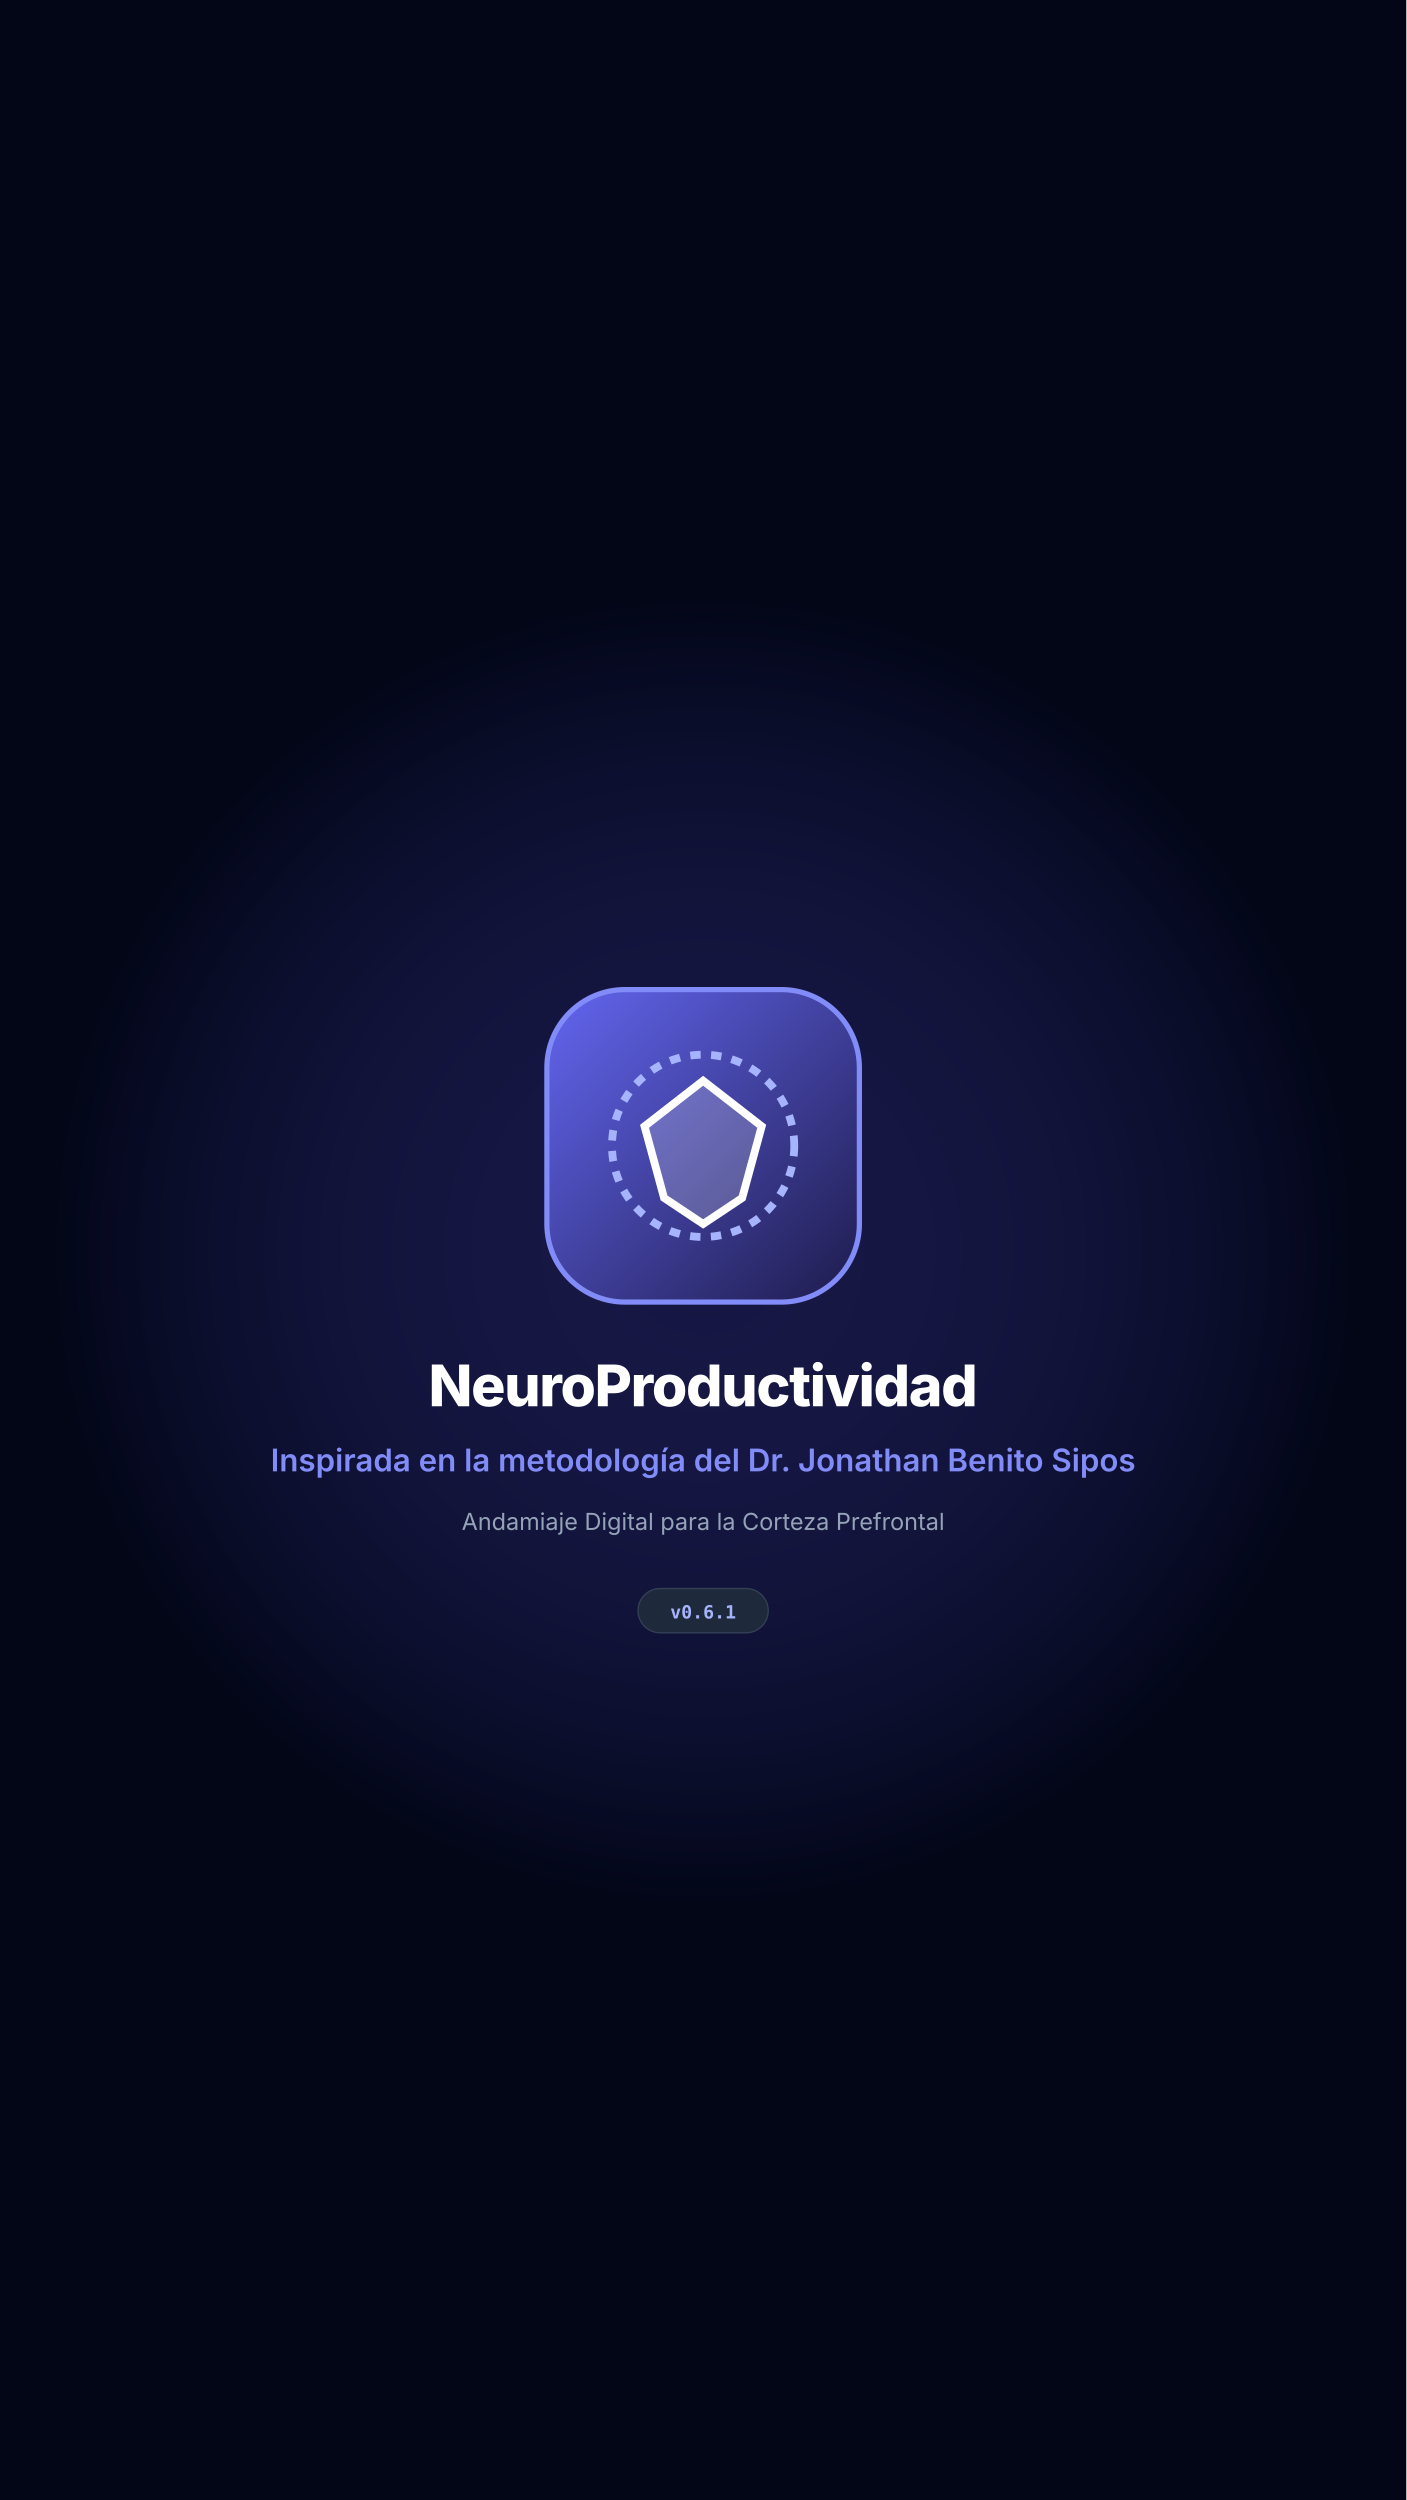
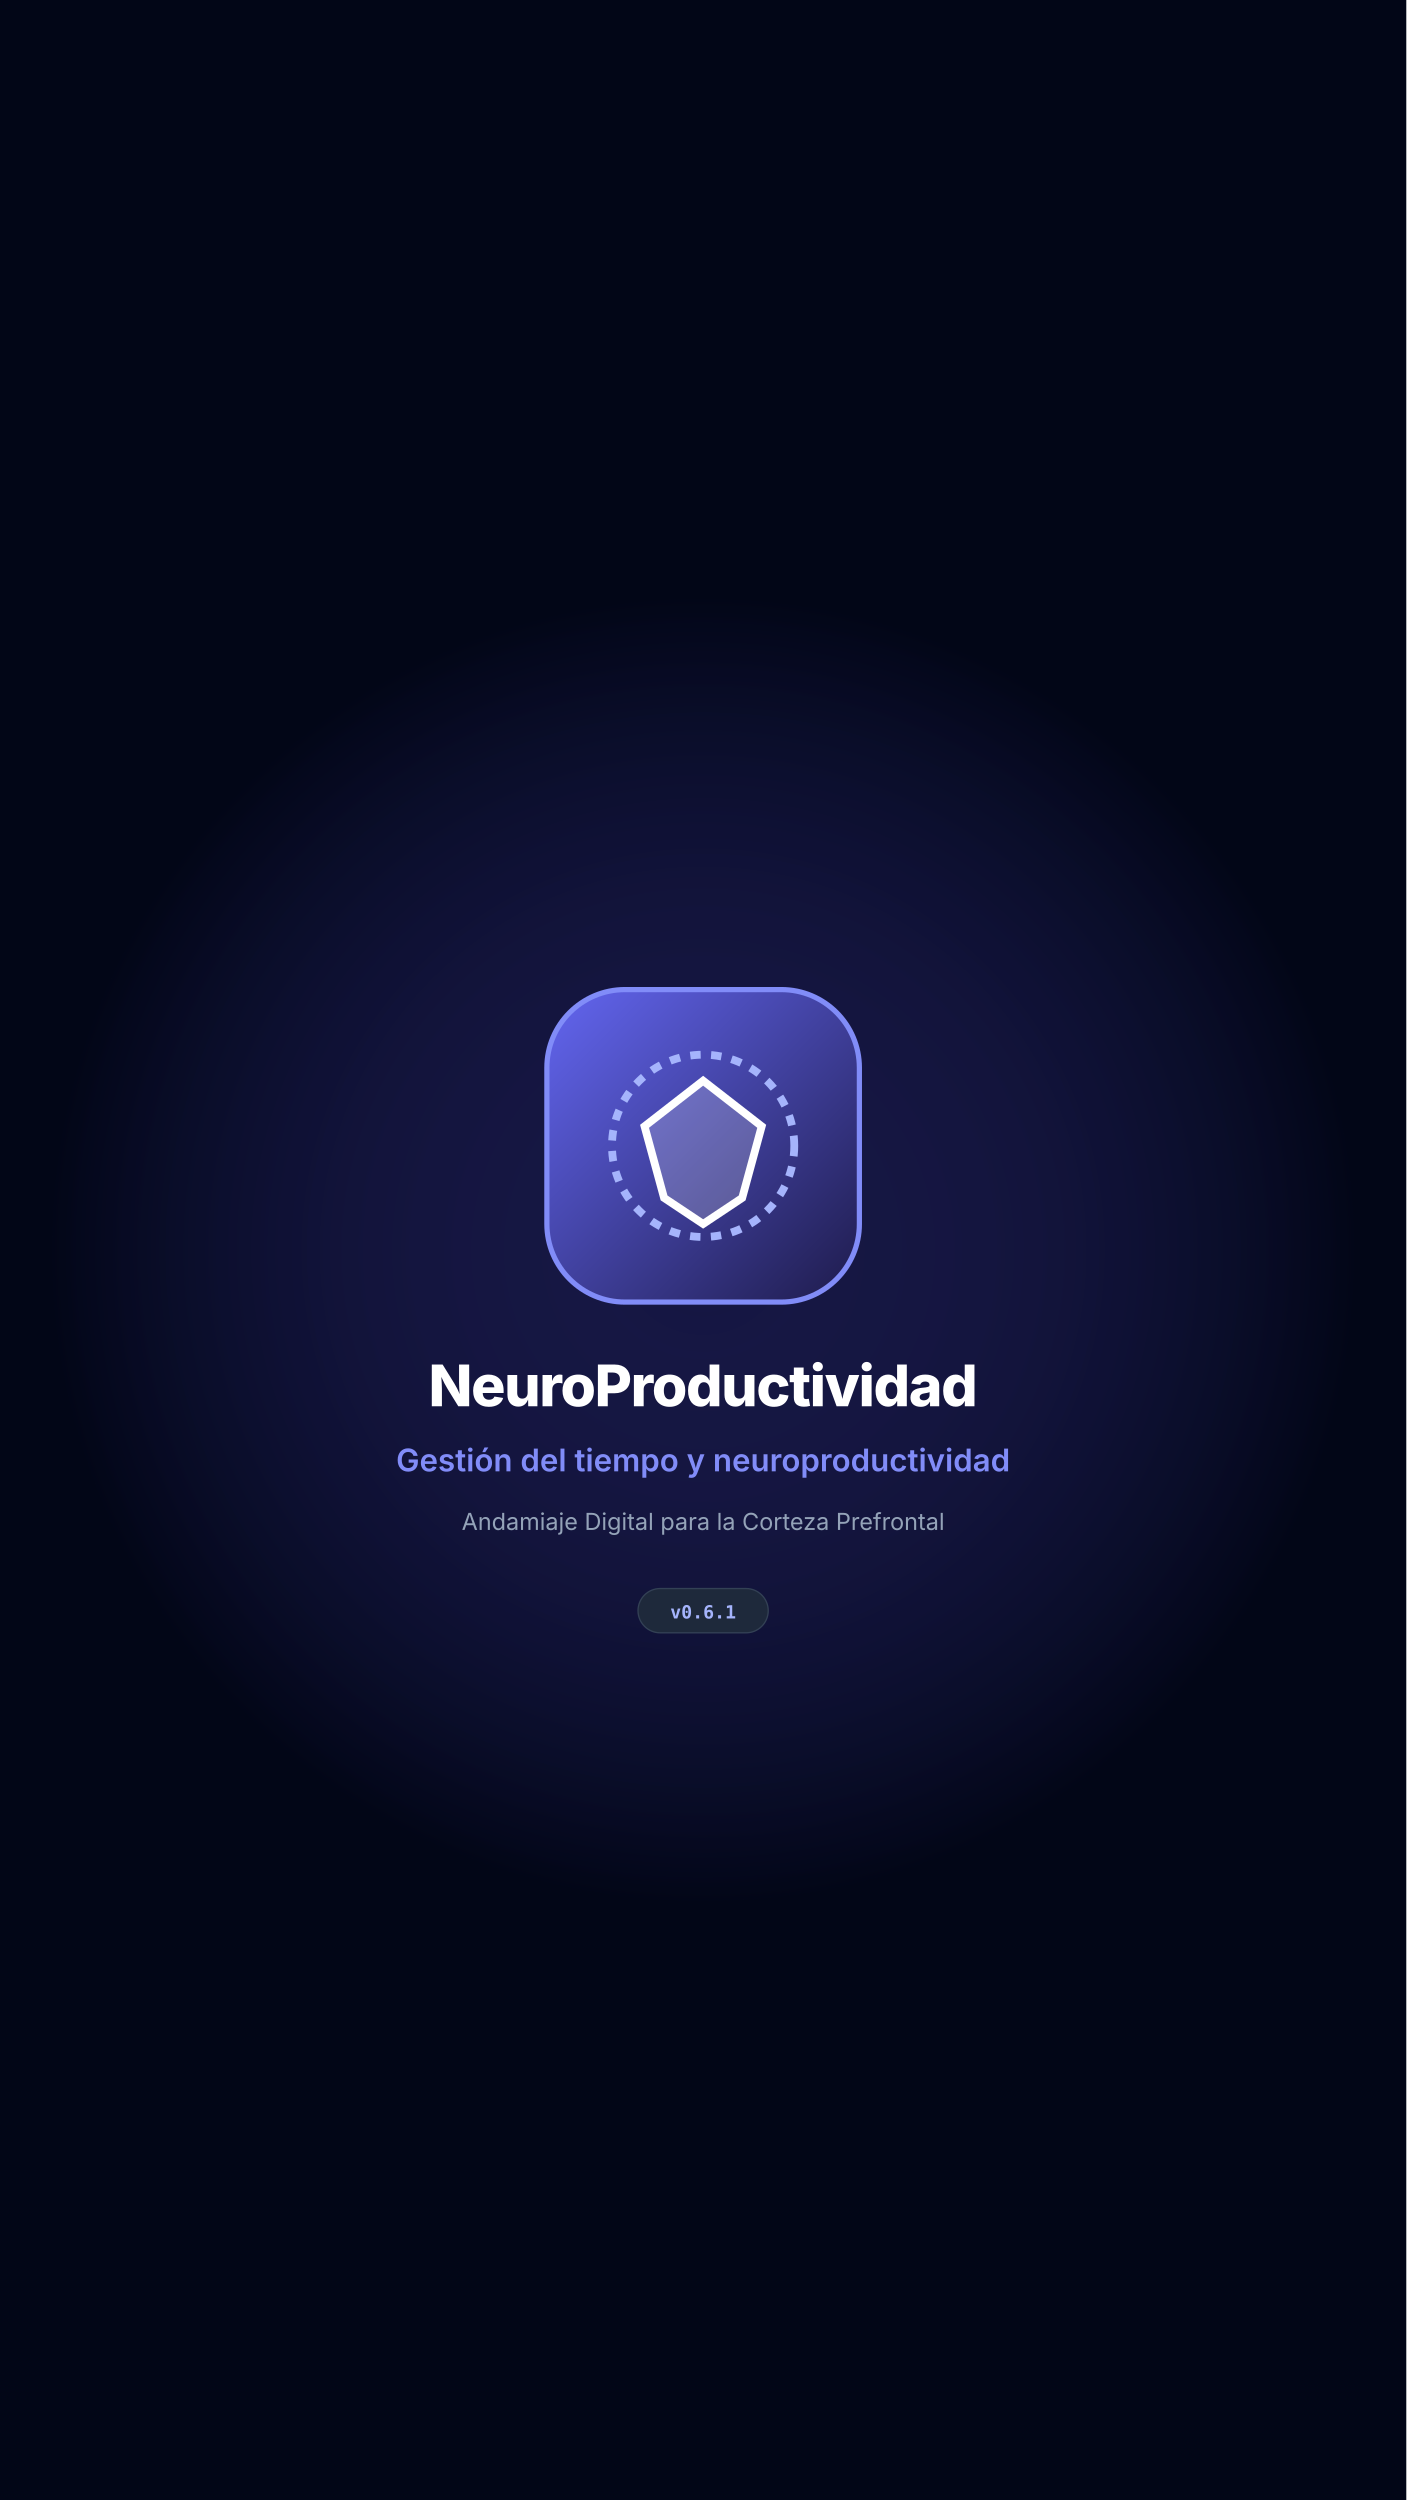
<svg xmlns="http://www.w3.org/2000/svg" viewBox="0 0 1080 1920" width="1080" height="1920">
  <defs>
    <radialGradient id="bgGlow" cx="50%" cy="50%" r="50%">
      <stop offset="0%" stop-color="#312e81" stop-opacity="0.4" />
      <stop offset="100%" stop-color="#020617" stop-opacity="1" />
    </radialGradient>
    <linearGradient id="iconGrad" x1="0%" y1="0%" x2="100%" y2="100%">
      <stop offset="0%" stop-color="#6366f1" />
      <stop offset="100%" stop-color="#1e1b4b" />
    </linearGradient>
  </defs>
  <rect width="1080" height="1920" fill="#020617" />
  <circle cx="540" cy="960" r="500" fill="url(#bgGlow)" />
  <rect x="420" y="760" width="240" height="240" rx="60" fill="url(#iconGrad)" stroke="#818cf8" stroke-width="4" />
  <circle cx="540" cy="880" r="70" fill="none" stroke="#a5b4fc" stroke-width="6" stroke-dasharray="8 8" />
  <polygon points="540,830 585,865 570,920 540,940 510,920 495,865" fill="rgba(255, 255, 255, 0.2)" stroke="#ffffff" stroke-width="6" />
  <text x="540" y="1080" text-anchor="middle" font-family="system-ui, -apple-system, sans-serif" font-size="44" font-weight="800" fill="#ffffff" letter-spacing="-1">NeuroProductividad</text>
-   <text x="540" y="1130" text-anchor="middle" font-family="system-ui, -apple-system, sans-serif" font-size="24" font-weight="600" fill="#818cf8">Inspirada en la metodología del Dr. Jonathan Benito Sipos</text>
+   <text x="540" y="1130" text-anchor="middle" font-family="system-ui, -apple-system, sans-serif" font-size="24" font-weight="600" fill="#818cf8">Gestión del tiempo y neuroproductividad</text>
  <text x="540" y="1175" text-anchor="middle" font-family="system-ui, -apple-system, sans-serif" font-size="18" fill="#94a3b8">Andamiaje Digital para la Corteza Prefrontal</text>
  <rect x="490" y="1220" width="100" height="34" rx="17" fill="#1e293b" stroke="#334155" stroke-width="1" />
  <text x="540" y="1243" text-anchor="middle" font-family="monospace" font-size="14" font-weight="bold" fill="#a5b4fc">v0.6.1</text>
</svg>
